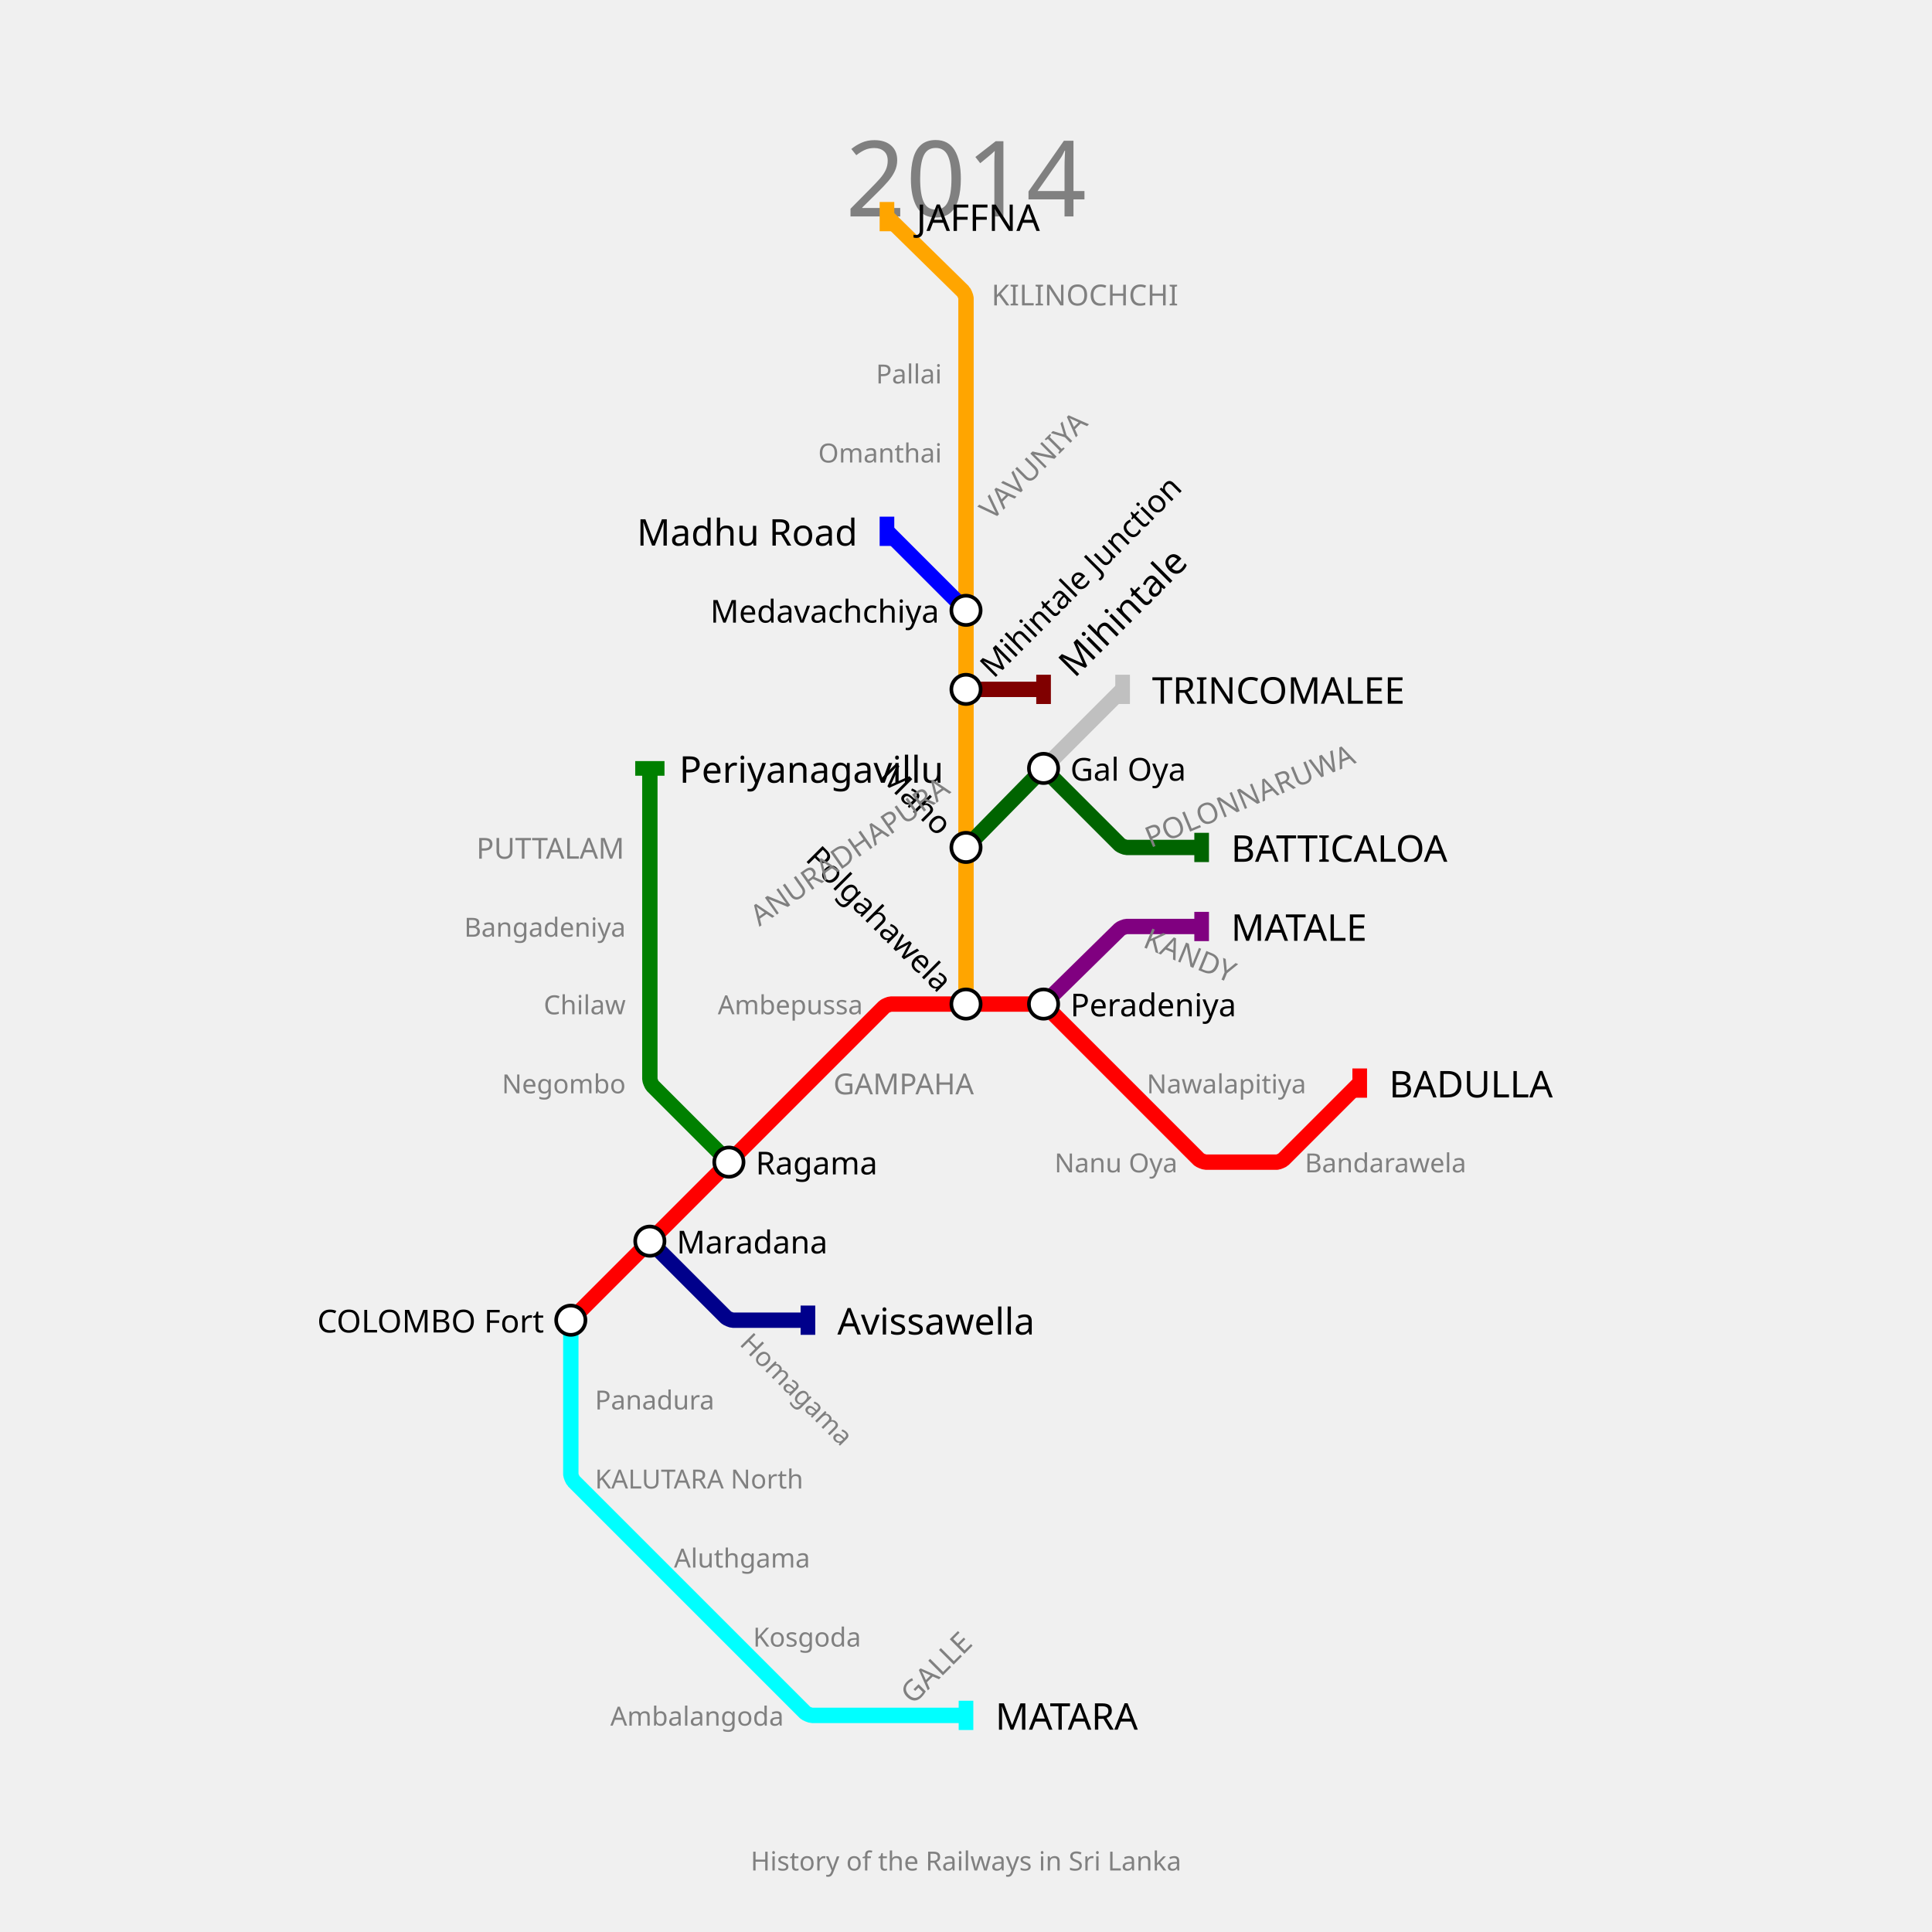
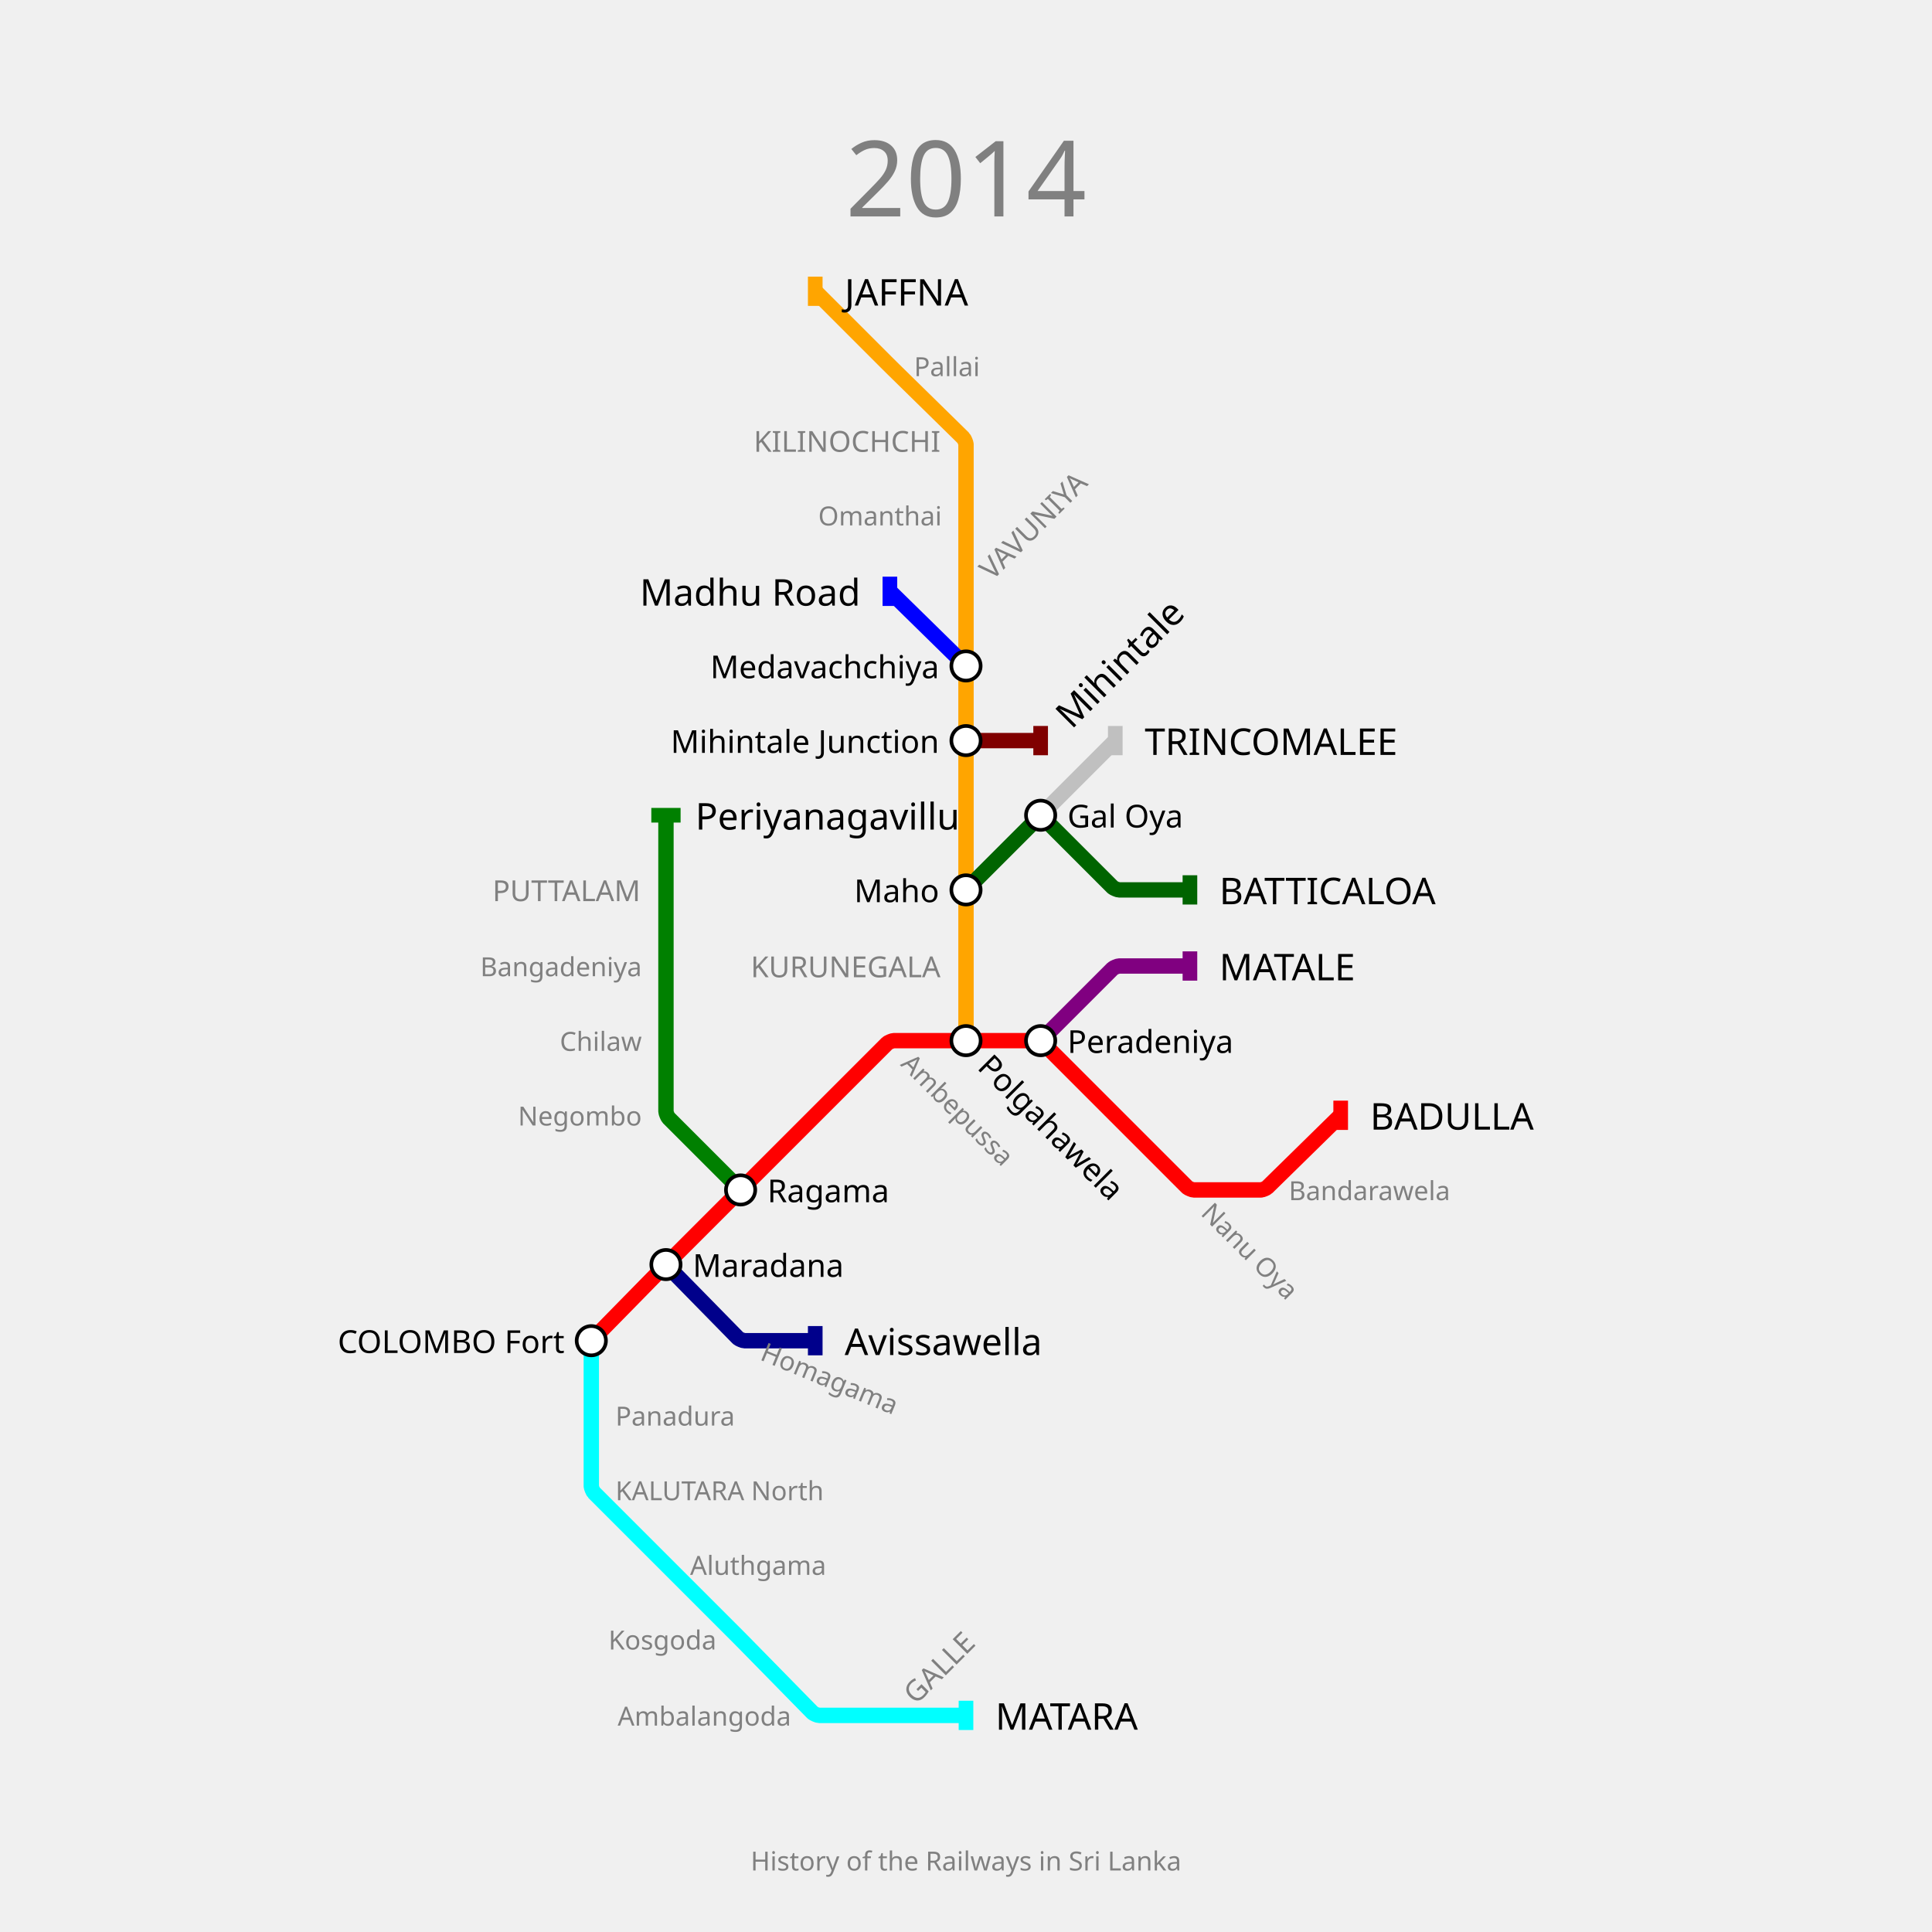
<svg xmlns="http://www.w3.org/2000/svg" width="1320" height="1320" padding="148">
  <text fill="gray" stroke="none" font-size="72" font-family="p22" x="660.0" y="92.0" text-anchor="middle" dominant-baseline="hanging">2014</text>
  <text fill="gray" stroke="none" font-size="18" font-family="p22" x="660.0" y="1264.0" text-anchor="middle" dominant-baseline="text-top">History of the Railways in Sri Lanka</text>
  <g>
-     <path fill="none" stroke-width="10.5" stroke-opacity="1" d="M 390.0,902.0 L 444.0,848.0 L 498.0,794.0 L 552.0,740.0 L 604.091,687.909 C 604.727,687.273 607.8,686.0 608.7,686.0 L 660.0,686.0 L 710.35,686.0 C 711.233,686.0 714.249,687.249 714.874,687.874 L 767.0,740.0 L 819.091,792.091 C 819.727,792.727 822.8,794.0 823.7,794.0 L 872.435,794.0 C 873.29,794.0 876.209,792.791 876.814,792.186 L 929.0,740.0" stroke="red" />
-     <rect stroke="none" fill-opacity="1" x="924" y="730" width="10" height="20" fill="red" />
+     <path fill="none" stroke-width="10.5" stroke-opacity="1" d="M 404.0,916.0 L 452.475,866.575 C 453.317,865.716 456.7,862.3 457.55,861.45 L 506.0,813.0 L 557.0,762.0 L 606.162,712.838 C 606.774,712.226 609.733,711.0 610.6,711.0 L 660.0,711.0 L 708.45,711.0 C 709.3,711.0 712.202,712.202 712.803,712.803 L 762.0,762.0 L 811.197,811.197 C 811.798,811.798 814.7,813.0 815.55,813.0 L 861.577,813.0 C 862.385,813.0 865.153,811.869 865.73,811.304 L 916.0,762.0" stroke="red" />
+     <rect stroke="none" fill-opacity="1" x="911" y="752" width="10" height="20" fill="red" />
  </g>
  <g>
-     <path fill="none" stroke-width="10.5" stroke-opacity="1" d="M 713.0,686.0 L 765.073,634.891 C 765.715,634.261 768.8,633.0 769.7,633.0 L 821.0,633.0" stroke="purple" />
-     <rect stroke="none" fill-opacity="1" x="816" y="623" width="10" height="20" fill="purple" />
+     <path fill="none" stroke-width="10.5" stroke-opacity="1" d="M 711.0,711.0 L 760.197,661.803 C 760.798,661.202 763.7,660.0 764.55,660.0 L 813.0,660.0" stroke="purple" />
+     <rect stroke="none" fill-opacity="1" x="808" y="650" width="10" height="20" fill="purple" />
  </g>
  <g>
-     <path fill="none" stroke-width="10.5" stroke-opacity="1" d="M 390.0,902.0 L 390.0,956.0 L 390.0,1007.3 C 390.0,1008.2 391.273,1011.273 391.909,1011.909 L 444.0,1064.0 L 498.0,1118.0 L 550.091,1170.091 C 550.727,1170.727 553.8,1172.0 554.7,1172.0 L 606.0,1172.0 L 660.0,1172.0" stroke="cyan" />
+     <path fill="none" stroke-width="10.5" stroke-opacity="1" d="M 404.0,916.0 L 404.0,967.0 L 404.0,1015.45 C 404.0,1016.3 405.202,1019.202 405.803,1019.803 L 455.0,1069.0 L 503.45,1117.45 C 504.3,1118.3 507.683,1121.716 508.525,1122.575 L 555.214,1170.179 C 555.81,1170.786 558.7,1172.0 559.55,1172.0 L 608.0,1172.0 L 660.0,1172.0" stroke="cyan" />
    <rect stroke="none" fill-opacity="1" x="655" y="1162" width="10" height="20" fill="cyan" />
  </g>
  <g>
-     <path fill="none" stroke-width="10.5" stroke-opacity="1" d="M 660.0,686.0 L 660.0,633.0 L 660.0,579.0 L 660.0,525.0 L 660.0,471.0 L 660.0,417.0 L 660.0,363.0 L 660.0,309.0 L 660.0,255.0 L 660.0,203.7 C 660.0,202.8 658.715,199.739 658.073,199.109 L 606.0,148.0" stroke="orange" />
-     <rect stroke="none" fill-opacity="1" x="601" y="138" width="10" height="20" fill="orange" />
+     <path fill="none" stroke-width="10.5" stroke-opacity="1" d="M 660.0,711.0 L 660.0,660.0 L 660.0,608.0 L 660.0,557.0 L 660.0,506.0 L 660.0,455.0 L 660.0,404.0 L 660.0,352.0 L 660.0,303.55 C 660.0,302.7 658.786,299.81 658.179,299.214 L 610.509,252.461 C 609.673,251.64 606.343,248.343 605.515,247.515 L 557.0,199.0" stroke="orange" />
+     <rect stroke="none" fill-opacity="1" x="552" y="189" width="10" height="20" fill="orange" />
  </g>
  <g>
-     <path fill="none" stroke-width="10.5" stroke-opacity="1" d="M 444.0,848.0 L 496.091,900.091 C 496.727,900.727 499.8,902.0 500.7,902.0 L 552.0,902.0" stroke="darkblue" />
-     <rect stroke="none" fill-opacity="1" x="547" y="892" width="10" height="20" fill="darkblue" />
+     <path fill="none" stroke-width="10.5" stroke-opacity="1" d="M 455.0,864.0 L 504.214,914.179 C 504.81,914.786 507.7,916.0 508.55,916.0 L 557.0,916.0" stroke="darkblue" />
+     <rect stroke="none" fill-opacity="1" x="552" y="906" width="10" height="20" fill="darkblue" />
  </g>
  <g>
-     <path fill="none" stroke-width="10.5" stroke-opacity="1" d="M 498.0,794.0 L 445.909,741.909 C 445.273,741.273 444.0,738.2 444.0,737.3 L 444.0,686.0 L 444.0,633.0 L 444.0,579.0 L 444.0,525.0" stroke="green" />
-     <rect stroke="none" fill-opacity="1" x="434" y="520" width="20" height="10" fill="green" />
+     <path fill="none" stroke-width="10.5" stroke-opacity="1" d="M 506.0,813.0 L 456.803,763.803 C 456.202,763.202 455.0,760.3 455.0,759.45 L 455.0,711.0 L 455.0,660.0 L 455.0,608.0 L 455.0,557.0" stroke="green" />
+     <rect stroke="none" fill-opacity="1" x="445" y="552" width="20" height="10" fill="green" />
  </g>
  <g>
-     <path fill="none" stroke-width="10.5" stroke-opacity="1" d="M 660.0,579.0 L 710.35,527.7 C 711.233,526.8 714.783,526.783 715.675,527.675 L 765.091,577.091 C 765.727,577.727 768.8,579.0 769.7,579.0 L 821.0,579.0" stroke="darkgreen" />
-     <rect stroke="none" fill-opacity="1" x="816" y="569" width="10" height="20" fill="darkgreen" />
+     <path fill="none" stroke-width="10.5" stroke-opacity="1" d="M 660.0,608.0 L 708.45,559.55 C 709.3,558.7 712.7,558.7 713.55,559.55 L 760.197,606.197 C 760.798,606.798 763.7,608.0 764.55,608.0 L 813.0,608.0" stroke="darkgreen" />
+     <rect stroke="none" fill-opacity="1" x="808" y="598" width="10" height="20" fill="darkgreen" />
  </g>
  <g>
-     <path fill="none" stroke-width="10.5" stroke-opacity="1" d="M 713.0,525.0 L 767.0,471.0" stroke="silver" />
-     <rect stroke="none" fill-opacity="1" x="762" y="461" width="10" height="20" fill="silver" />
+     <path fill="none" stroke-width="10.5" stroke-opacity="1" d="M 711.0,557.0 L 762.0,506.0" stroke="silver" />
+     <rect stroke="none" fill-opacity="1" x="757" y="496" width="10" height="20" fill="silver" />
  </g>
  <g>
-     <path fill="none" stroke-width="10.5" stroke-opacity="1" d="M 660.0,471.0 L 713.0,471.0" stroke="maroon" />
-     <rect stroke="none" fill-opacity="1" x="708" y="461" width="10" height="20" fill="maroon" />
+     <path fill="none" stroke-width="10.5" stroke-opacity="1" d="M 660.0,506.0 L 711.0,506.0" stroke="maroon" />
+     <rect stroke="none" fill-opacity="1" x="706" y="496" width="10" height="20" fill="maroon" />
  </g>
  <g>
-     <path fill="none" stroke-width="10.5" stroke-opacity="1" d="M 660.0,417.0 L 606.0,363.0" stroke="blue" />
-     <rect stroke="none" fill-opacity="1" x="601" y="353" width="10" height="20" fill="blue" />
+     <path fill="none" stroke-width="10.5" stroke-opacity="1" d="M 660.0,455.0 L 608.0,404.0" stroke="blue" />
+     <rect stroke="none" fill-opacity="1" x="603" y="394" width="10" height="20" fill="blue" />
  </g>
  <g>
-     <text fill="black" stroke="none" font-size="25.2" font-family="p22" font-weight="100" text-anchor="start" dominant-baseline="central" x="949.1" y="740" transform="translate(929,740) rotate(0) translate(-929,-740)">BADULLA</text>
+     <text fill="black" stroke="none" font-size="25.2" font-family="p22" font-weight="100" text-anchor="start" dominant-baseline="central" x="936.1" y="762" transform="translate(916,762) rotate(0) translate(-916,-762)">BADULLA</text>
  </g>
  <g>
-     <text fill="black" stroke="none" font-size="25.2" font-family="p22" font-weight="100" text-anchor="start" dominant-baseline="central" x="841.1" y="633" transform="translate(821,633) rotate(0) translate(-821,-633)">MATALE</text>
+     <text fill="black" stroke="none" font-size="25.2" font-family="p22" font-weight="100" text-anchor="start" dominant-baseline="central" x="833.1" y="660" transform="translate(813,660) rotate(0) translate(-813,-660)">MATALE</text>
  </g>
  <g>
    <text fill="black" stroke="none" font-size="25.2" font-family="p22" font-weight="100" text-anchor="start" dominant-baseline="central" x="680.1" y="1172" transform="translate(660,1172) rotate(0) translate(-660,-1172)">MATARA</text>
  </g>
  <g>
-     <text fill="black" stroke="none" font-size="25.2" font-family="p22" font-weight="100" text-anchor="start" dominant-baseline="central" x="626.1" y="148" transform="translate(606,148) rotate(0) translate(-606,-148)">JAFFNA</text>
+     <text fill="black" stroke="none" font-size="25.2" font-family="p22" font-weight="100" text-anchor="start" dominant-baseline="central" x="577.1" y="199" transform="translate(557,199) rotate(0) translate(-557,-199)">JAFFNA</text>
  </g>
  <g>
-     <text fill="black" stroke="none" font-size="25.2" font-family="p22" font-weight="100" text-anchor="start" dominant-baseline="central" x="572.1" y="902" transform="translate(552,902) rotate(0) translate(-552,-902)">Avissawella</text>
+     <text fill="black" stroke="none" font-size="25.2" font-family="p22" font-weight="100" text-anchor="start" dominant-baseline="central" x="577.1" y="916" transform="translate(557,916) rotate(0) translate(-557,-916)">Avissawella</text>
  </g>
  <g>
-     <text fill="black" stroke="none" font-size="25.2" font-family="p22" font-weight="100" text-anchor="start" dominant-baseline="central" x="464.1" y="525" transform="translate(444,525) rotate(0) translate(-444,-525)">Periyanagavillu</text>
+     <text fill="black" stroke="none" font-size="25.2" font-family="p22" font-weight="100" text-anchor="start" dominant-baseline="central" x="475.1" y="557" transform="translate(455,557) rotate(0) translate(-455,-557)">Periyanagavillu</text>
  </g>
  <g>
-     <text fill="black" stroke="none" font-size="25.2" font-family="p22" font-weight="100" text-anchor="start" dominant-baseline="central" x="841.1" y="579" transform="translate(821,579) rotate(0) translate(-821,-579)">BATTICALOA</text>
+     <text fill="black" stroke="none" font-size="25.2" font-family="p22" font-weight="100" text-anchor="start" dominant-baseline="central" x="833.1" y="608" transform="translate(813,608) rotate(0) translate(-813,-608)">BATTICALOA</text>
  </g>
  <g>
-     <text fill="black" stroke="none" font-size="25.2" font-family="p22" font-weight="100" text-anchor="start" dominant-baseline="central" x="787.1" y="471" transform="translate(767,471) rotate(0) translate(-767,-471)">TRINCOMALEE</text>
+     <text fill="black" stroke="none" font-size="25.2" font-family="p22" font-weight="100" text-anchor="start" dominant-baseline="central" x="782.1" y="506" transform="translate(762,506) rotate(0) translate(-762,-506)">TRINCOMALEE</text>
  </g>
  <g>
-     <text fill="black" stroke="none" font-size="25.2" font-family="p22" font-weight="100" text-anchor="start" dominant-baseline="central" x="733.1" y="471" transform="translate(713,471) rotate(-45) translate(-713,-471)">Mihintale</text>
+     <text fill="black" stroke="none" font-size="25.2" font-family="p22" font-weight="100" text-anchor="start" dominant-baseline="central" x="731.1" y="506" transform="translate(711,506) rotate(-45) translate(-711,-506)">Mihintale</text>
  </g>
  <g>
-     <text fill="black" stroke="none" font-size="25.2" font-family="p22" font-weight="100" text-anchor="end" dominant-baseline="central" x="585.9" y="363" transform="translate(606,363) rotate(0) translate(-606,-363)">Madhu Road</text>
+     <text fill="black" stroke="none" font-size="25.2" font-family="p22" font-weight="100" text-anchor="end" dominant-baseline="central" x="587.9" y="404" transform="translate(608,404) rotate(0) translate(-608,-404)">Madhu Road</text>
  </g>
  <g>
-     <circle r="10" fill="white" stroke="black" stroke-width="2.5" cx="390" cy="902" />
-     <text fill="black" stroke="none" font-size="21.6" font-family="p22" font-weight="100" text-anchor="end" dominant-baseline="central" x="371.7" y="902" transform="translate(390,902) rotate(0) translate(-390,-902)">COLOMBO Fort</text>
+     <circle r="10" fill="white" stroke="black" stroke-width="2.5" cx="404" cy="916" />
+     <text fill="black" stroke="none" font-size="21.6" font-family="p22" font-weight="100" text-anchor="end" dominant-baseline="central" x="385.7" y="916" transform="translate(404,916) rotate(0) translate(-404,-916)">COLOMBO Fort</text>
  </g>
  <g>
-     <circle r="10" fill="white" stroke="black" stroke-width="2.5" cx="444" cy="848" />
-     <text fill="black" stroke="none" font-size="21.6" font-family="p22" font-weight="100" text-anchor="start" dominant-baseline="central" x="462.3" y="848" transform="translate(444,848) rotate(0) translate(-444,-848)">Maradana</text>
+     <circle r="10" fill="white" stroke="black" stroke-width="2.5" cx="455" cy="864" />
+     <text fill="black" stroke="none" font-size="21.6" font-family="p22" font-weight="100" text-anchor="start" dominant-baseline="central" x="473.3" y="864" transform="translate(455,864) rotate(0) translate(-455,-864)">Maradana</text>
  </g>
  <g>
-     <circle r="10" fill="white" stroke="black" stroke-width="2.5" cx="498" cy="794" />
-     <text fill="black" stroke="none" font-size="21.6" font-family="p22" font-weight="100" text-anchor="start" dominant-baseline="central" x="516.3" y="794" transform="translate(498,794) rotate(0) translate(-498,-794)">Ragama</text>
+     <circle r="10" fill="white" stroke="black" stroke-width="2.5" cx="506" cy="813" />
+     <text fill="black" stroke="none" font-size="21.6" font-family="p22" font-weight="100" text-anchor="start" dominant-baseline="central" x="524.3" y="813" transform="translate(506,813) rotate(0) translate(-506,-813)">Ragama</text>
  </g>
  <g>
-     <circle r="10" fill="white" stroke="black" stroke-width="2.5" cx="660" cy="686" />
-     <text fill="black" stroke="none" font-size="21.6" font-family="p22" font-weight="100" text-anchor="end" dominant-baseline="central" x="641.7" y="686" transform="translate(660,686) rotate(45) translate(-660,-686)">Polgahawela</text>
+     <circle r="10" fill="white" stroke="black" stroke-width="2.5" cx="660" cy="711" />
+     <text fill="black" stroke="none" font-size="21.6" font-family="p22" font-weight="100" text-anchor="start" dominant-baseline="central" x="678.3" y="711" transform="translate(660,711) rotate(-315) translate(-660,-711)">Polgahawela</text>
  </g>
  <g>
-     <circle r="10" fill="white" stroke="black" stroke-width="2.5" cx="713" cy="686" />
-     <text fill="black" stroke="none" font-size="21.6" font-family="p22" font-weight="100" text-anchor="start" dominant-baseline="central" x="731.3" y="686" transform="translate(713,686) rotate(0) translate(-713,-686)">Peradeniya</text>
+     <circle r="10" fill="white" stroke="black" stroke-width="2.5" cx="711" cy="711" />
+     <text fill="black" stroke="none" font-size="21.6" font-family="p22" font-weight="100" text-anchor="start" dominant-baseline="central" x="729.3" y="711" transform="translate(711,711) rotate(0) translate(-711,-711)">Peradeniya</text>
  </g>
  <g>
-     <circle r="10" fill="white" stroke="black" stroke-width="2.5" cx="660" cy="579" />
-     <text fill="black" stroke="none" font-size="21.6" font-family="p22" font-weight="100" text-anchor="end" dominant-baseline="central" x="641.7" y="579" transform="translate(660,579) rotate(45) translate(-660,-579)">Maho</text>
+     <circle r="10" fill="white" stroke="black" stroke-width="2.5" cx="660" cy="608" />
+     <text fill="black" stroke="none" font-size="21.6" font-family="p22" font-weight="100" text-anchor="end" dominant-baseline="central" x="641.7" y="608" transform="translate(660,608) rotate(0) translate(-660,-608)">Maho</text>
  </g>
  <g>
-     <circle r="10" fill="white" stroke="black" stroke-width="2.5" cx="660" cy="471" />
-     <text fill="black" stroke="none" font-size="21.6" font-family="p22" font-weight="100" text-anchor="start" dominant-baseline="central" x="678.3" y="471" transform="translate(660,471) rotate(-45) translate(-660,-471)">Mihintale Junction</text>
+     <circle r="10" fill="white" stroke="black" stroke-width="2.5" cx="660" cy="506" />
+     <text fill="black" stroke="none" font-size="21.6" font-family="p22" font-weight="100" text-anchor="end" dominant-baseline="central" x="641.7" y="506" transform="translate(660,506) rotate(0) translate(-660,-506)">Mihintale Junction</text>
  </g>
  <g>
-     <circle r="10" fill="white" stroke="black" stroke-width="2.5" cx="660" cy="417" />
-     <text fill="black" stroke="none" font-size="21.6" font-family="p22" font-weight="100" text-anchor="end" dominant-baseline="central" x="641.7" y="417" transform="translate(660,417) rotate(0) translate(-660,-417)">Medavachchiya</text>
+     <circle r="10" fill="white" stroke="black" stroke-width="2.5" cx="660" cy="455" />
+     <text fill="black" stroke="none" font-size="21.6" font-family="p22" font-weight="100" text-anchor="end" dominant-baseline="central" x="641.7" y="455" transform="translate(660,455) rotate(0) translate(-660,-455)">Medavachchiya</text>
  </g>
  <g>
-     <circle r="10" fill="white" stroke="black" stroke-width="2.5" cx="713" cy="525" />
-     <text fill="black" stroke="none" font-size="21.6" font-family="p22" font-weight="100" text-anchor="start" dominant-baseline="central" x="731.3" y="525" transform="translate(713,525) rotate(0) translate(-713,-525)">Gal Oya</text>
+     <circle r="10" fill="white" stroke="black" stroke-width="2.5" cx="711" cy="557" />
+     <text fill="black" stroke="none" font-size="21.6" font-family="p22" font-weight="100" text-anchor="start" dominant-baseline="central" x="729.3" y="557" transform="translate(711,557) rotate(0) translate(-711,-557)">Gal Oya</text>
+   </g>
+   <g />
+   <g />
+   <g>
+     <text fill="gray" stroke="none" font-size="19.8" font-family="p22" font-weight="100" text-anchor="start" dominant-baseline="central" x="625.4" y="1172" transform="translate(608,1172) rotate(-45) translate(-608,-1172)">GALLE</text>
  </g>
  <g>
-     <text fill="gray" stroke="none" font-size="19.8" font-family="p22" font-weight="100" text-anchor="start" dominant-baseline="central" x="569.4" y="740" transform="translate(552,740) rotate(0) translate(-552,-740)">GAMPAHA</text>
-   </g>
-   <g>
-     <text fill="gray" stroke="none" font-size="19.8" font-family="p22" font-weight="100" text-anchor="start" dominant-baseline="central" x="784.4" y="633" transform="translate(767,633) rotate(-337.5) translate(-767,-633)">KANDY</text>
-   </g>
-   <g>
-     <text fill="gray" stroke="none" font-size="19.8" font-family="p22" font-weight="100" text-anchor="start" dominant-baseline="central" x="623.4" y="1172" transform="translate(606,1172) rotate(-45) translate(-606,-1172)">GALLE</text>
+     <text fill="gray" stroke="none" font-size="19.8" font-family="p22" font-weight="100" text-anchor="end" dominant-baseline="central" x="642.6" y="660" transform="translate(660,660) rotate(0) translate(-660,-660)">KURUNEGALA</text>
  </g>
  <g />
  <g>
-     <text fill="gray" stroke="none" font-size="19.8" font-family="p22" font-weight="100" text-anchor="end" dominant-baseline="central" x="642.6" y="525" transform="translate(660,525) rotate(-35) translate(-660,-525)">ANURADHAPURA</text>
+     <text fill="gray" stroke="none" font-size="19.8" font-family="p22" font-weight="100" text-anchor="start" dominant-baseline="central" x="677.4" y="404" transform="translate(660,404) rotate(-45) translate(-660,-404)">VAVUNIYA</text>
  </g>
  <g>
-     <text fill="gray" stroke="none" font-size="19.8" font-family="p22" font-weight="100" text-anchor="start" dominant-baseline="central" x="677.4" y="363" transform="translate(660,363) rotate(-45) translate(-660,-363)">VAVUNIYA</text>
+     <text fill="gray" stroke="none" font-size="19.8" font-family="p22" font-weight="100" text-anchor="end" dominant-baseline="central" x="642.6" y="301" transform="translate(660,301) rotate(0) translate(-660,-301)">KILINOCHCHI</text>
  </g>
  <g>
-     <text fill="gray" stroke="none" font-size="19.8" font-family="p22" font-weight="100" text-anchor="start" dominant-baseline="central" x="677.4" y="201" transform="translate(660,201) rotate(0) translate(-660,-201)">KILINOCHCHI</text>
+     <text fill="gray" stroke="none" font-size="19.8" font-family="p22" font-weight="100" text-anchor="end" dominant-baseline="central" x="437.6" y="608" transform="translate(455,608) rotate(0) translate(-455,-608)">PUTTALAM</text>
+   </g>
+   <g />
+   <g>
+     <text fill="gray" stroke="none" font-size="18" font-family="p22" font-weight="100" text-anchor="start" dominant-baseline="central" x="624.5" y="711" transform="translate(608,711) rotate(-315) translate(-608,-711)">Ambepussa</text>
+   </g>
+   <g />
+   <g>
+     <text fill="gray" stroke="none" font-size="18" font-family="p22" font-weight="100" text-anchor="start" dominant-baseline="central" x="829.5" y="813" transform="translate(813,813) rotate(-315) translate(-813,-813)">Nanu Oya</text>
  </g>
  <g>
-     <text fill="gray" stroke="none" font-size="19.8" font-family="p22" font-weight="100" text-anchor="end" dominant-baseline="central" x="426.6" y="579" transform="translate(444,579) rotate(0) translate(-444,-579)">PUTTALAM</text>
+     <text fill="gray" stroke="none" font-size="18" font-family="p22" font-weight="100" text-anchor="start" dominant-baseline="central" x="880.5" y="813" transform="translate(864,813) rotate(0) translate(-864,-813)">Bandarawela</text>
  </g>
  <g>
-     <text fill="gray" stroke="none" font-size="19.8" font-family="p22" font-weight="100" text-anchor="start" dominant-baseline="central" x="784.4" y="579" transform="translate(767,579) rotate(-22.5) translate(-767,-579)">POLONNARUWA</text>
+     <text fill="gray" stroke="none" font-size="18" font-family="p22" font-weight="100" text-anchor="start" dominant-baseline="central" x="420.5" y="967" transform="translate(404,967) rotate(0) translate(-404,-967)">Panadura</text>
  </g>
  <g>
-     <text fill="gray" stroke="none" font-size="18" font-family="p22" font-weight="100" text-anchor="end" dominant-baseline="central" x="589.5" y="686" transform="translate(606,686) rotate(0) translate(-606,-686)">Ambepussa</text>
+     <text fill="gray" stroke="none" font-size="18" font-family="p22" font-weight="100" text-anchor="start" dominant-baseline="central" x="420.5" y="1018" transform="translate(404,1018) rotate(0) translate(-404,-1018)">KALUTARA North</text>
  </g>
  <g>
-     <text fill="gray" stroke="none" font-size="18" font-family="p22" font-weight="100" text-anchor="start" dominant-baseline="central" x="783.5" y="740" transform="translate(767,740) rotate(0) translate(-767,-740)">Nawalapitiya</text>
+     <text fill="gray" stroke="none" font-size="18" font-family="p22" font-weight="100" text-anchor="start" dominant-baseline="central" x="471.5" y="1069" transform="translate(455,1069) rotate(0) translate(-455,-1069)">Aluthgama</text>
  </g>
  <g>
-     <text fill="gray" stroke="none" font-size="18" font-family="p22" font-weight="100" text-anchor="end" dominant-baseline="central" x="804.5" y="794" transform="translate(821,794) rotate(0) translate(-821,-794)">Nanu Oya</text>
+     <text fill="gray" stroke="none" font-size="18" font-family="p22" font-weight="100" text-anchor="end" dominant-baseline="central" x="489.5" y="1120" transform="translate(506,1120) rotate(0) translate(-506,-1120)">Kosgoda</text>
  </g>
  <g>
-     <text fill="gray" stroke="none" font-size="18" font-family="p22" font-weight="100" text-anchor="start" dominant-baseline="central" x="891.5" y="794" transform="translate(875,794) rotate(0) translate(-875,-794)">Bandarawela</text>
+     <text fill="gray" stroke="none" font-size="18" font-family="p22" font-weight="100" text-anchor="end" dominant-baseline="central" x="540.5" y="1172" transform="translate(557,1172) rotate(0) translate(-557,-1172)">Ambalangoda</text>
  </g>
  <g>
-     <text fill="gray" stroke="none" font-size="18" font-family="p22" font-weight="100" text-anchor="start" dominant-baseline="central" x="406.5" y="956" transform="translate(390,956) rotate(0) translate(-390,-956)">Panadura</text>
+     <text fill="gray" stroke="none" font-size="18" font-family="p22" font-weight="100" text-anchor="end" dominant-baseline="central" x="643.5" y="352" transform="translate(660,352) rotate(0) translate(-660,-352)">Omanthai</text>
  </g>
  <g>
-     <text fill="gray" stroke="none" font-size="18" font-family="p22" font-weight="100" text-anchor="start" dominant-baseline="central" x="406.5" y="1010" transform="translate(390,1010) rotate(0) translate(-390,-1010)">KALUTARA North</text>
+     <text fill="gray" stroke="none" font-size="18" font-family="p22" font-weight="100" text-anchor="start" dominant-baseline="central" x="624.5" y="250" transform="translate(608,250) rotate(0) translate(-608,-250)">Pallai</text>
  </g>
  <g>
-     <text fill="gray" stroke="none" font-size="18" font-family="p22" font-weight="100" text-anchor="start" dominant-baseline="central" x="460.5" y="1064" transform="translate(444,1064) rotate(0) translate(-444,-1064)">Aluthgama</text>
+     <text fill="gray" stroke="none" font-size="18" font-family="p22" font-weight="100" text-anchor="start" dominant-baseline="central" x="522.5" y="916" transform="translate(506,916) rotate(-337.5) translate(-506,-916)">Homagama</text>
  </g>
  <g>
-     <text fill="gray" stroke="none" font-size="18" font-family="p22" font-weight="100" text-anchor="start" dominant-baseline="central" x="514.5" y="1118" transform="translate(498,1118) rotate(0) translate(-498,-1118)">Kosgoda</text>
+     <text fill="gray" stroke="none" font-size="18" font-family="p22" font-weight="100" text-anchor="end" dominant-baseline="central" x="438.5" y="762" transform="translate(455,762) rotate(0) translate(-455,-762)">Negombo</text>
  </g>
  <g>
-     <text fill="gray" stroke="none" font-size="18" font-family="p22" font-weight="100" text-anchor="end" dominant-baseline="central" x="535.5" y="1172" transform="translate(552,1172) rotate(0) translate(-552,-1172)">Ambalangoda</text>
+     <text fill="gray" stroke="none" font-size="18" font-family="p22" font-weight="100" text-anchor="end" dominant-baseline="central" x="438.5" y="711" transform="translate(455,711) rotate(0) translate(-455,-711)">Chilaw</text>
  </g>
  <g>
-     <text fill="gray" stroke="none" font-size="18" font-family="p22" font-weight="100" text-anchor="end" dominant-baseline="central" x="643.5" y="309" transform="translate(660,309) rotate(0) translate(-660,-309)">Omanthai</text>
-   </g>
-   <g>
-     <text fill="gray" stroke="none" font-size="18" font-family="p22" font-weight="100" text-anchor="end" dominant-baseline="central" x="643.5" y="255" transform="translate(660,255) rotate(0) translate(-660,-255)">Pallai</text>
-   </g>
-   <g>
-     <text fill="gray" stroke="none" font-size="18" font-family="p22" font-weight="100" text-anchor="start" dominant-baseline="central" x="514.5" y="902" transform="translate(498,902) rotate(-315) translate(-498,-902)">Homagama</text>
-   </g>
-   <g>
-     <text fill="gray" stroke="none" font-size="18" font-family="p22" font-weight="100" text-anchor="end" dominant-baseline="central" x="427.5" y="740" transform="translate(444,740) rotate(0) translate(-444,-740)">Negombo</text>
-   </g>
-   <g>
-     <text fill="gray" stroke="none" font-size="18" font-family="p22" font-weight="100" text-anchor="end" dominant-baseline="central" x="427.5" y="686" transform="translate(444,686) rotate(0) translate(-444,-686)">Chilaw</text>
-   </g>
-   <g>
-     <text fill="gray" stroke="none" font-size="18" font-family="p22" font-weight="100" text-anchor="end" dominant-baseline="central" x="427.5" y="633" transform="translate(444,633) rotate(0) translate(-444,-633)">Bangadeniya</text>
+     <text fill="gray" stroke="none" font-size="18" font-family="p22" font-weight="100" text-anchor="end" dominant-baseline="central" x="438.5" y="660" transform="translate(455,660) rotate(0) translate(-455,-660)">Bangadeniya</text>
  </g>
</svg>
